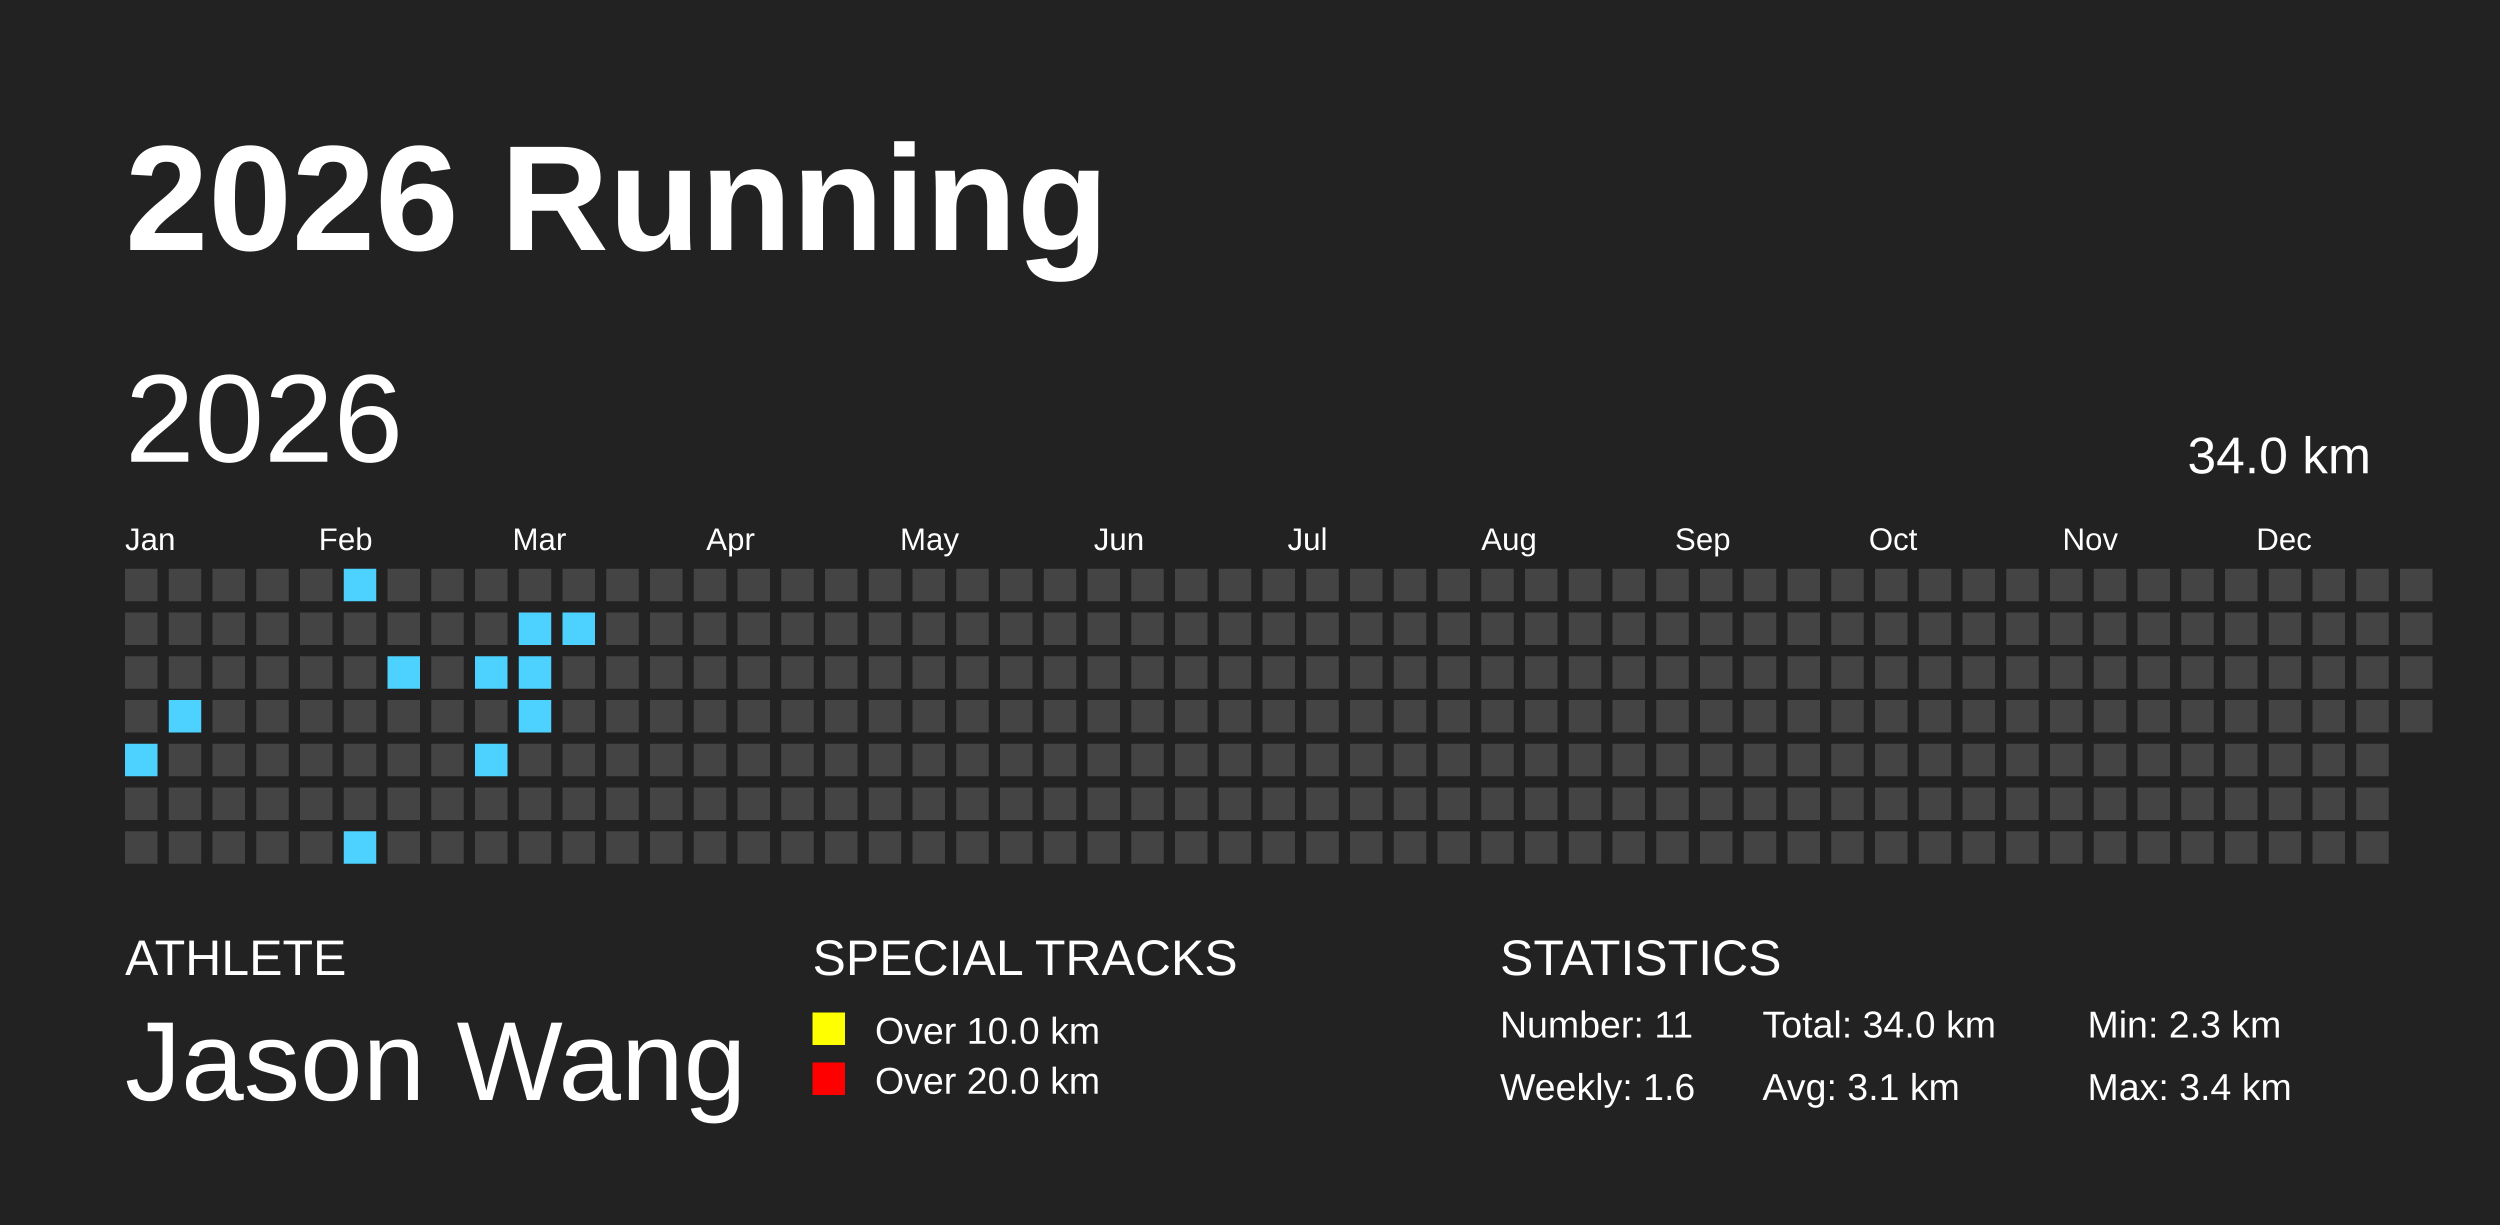
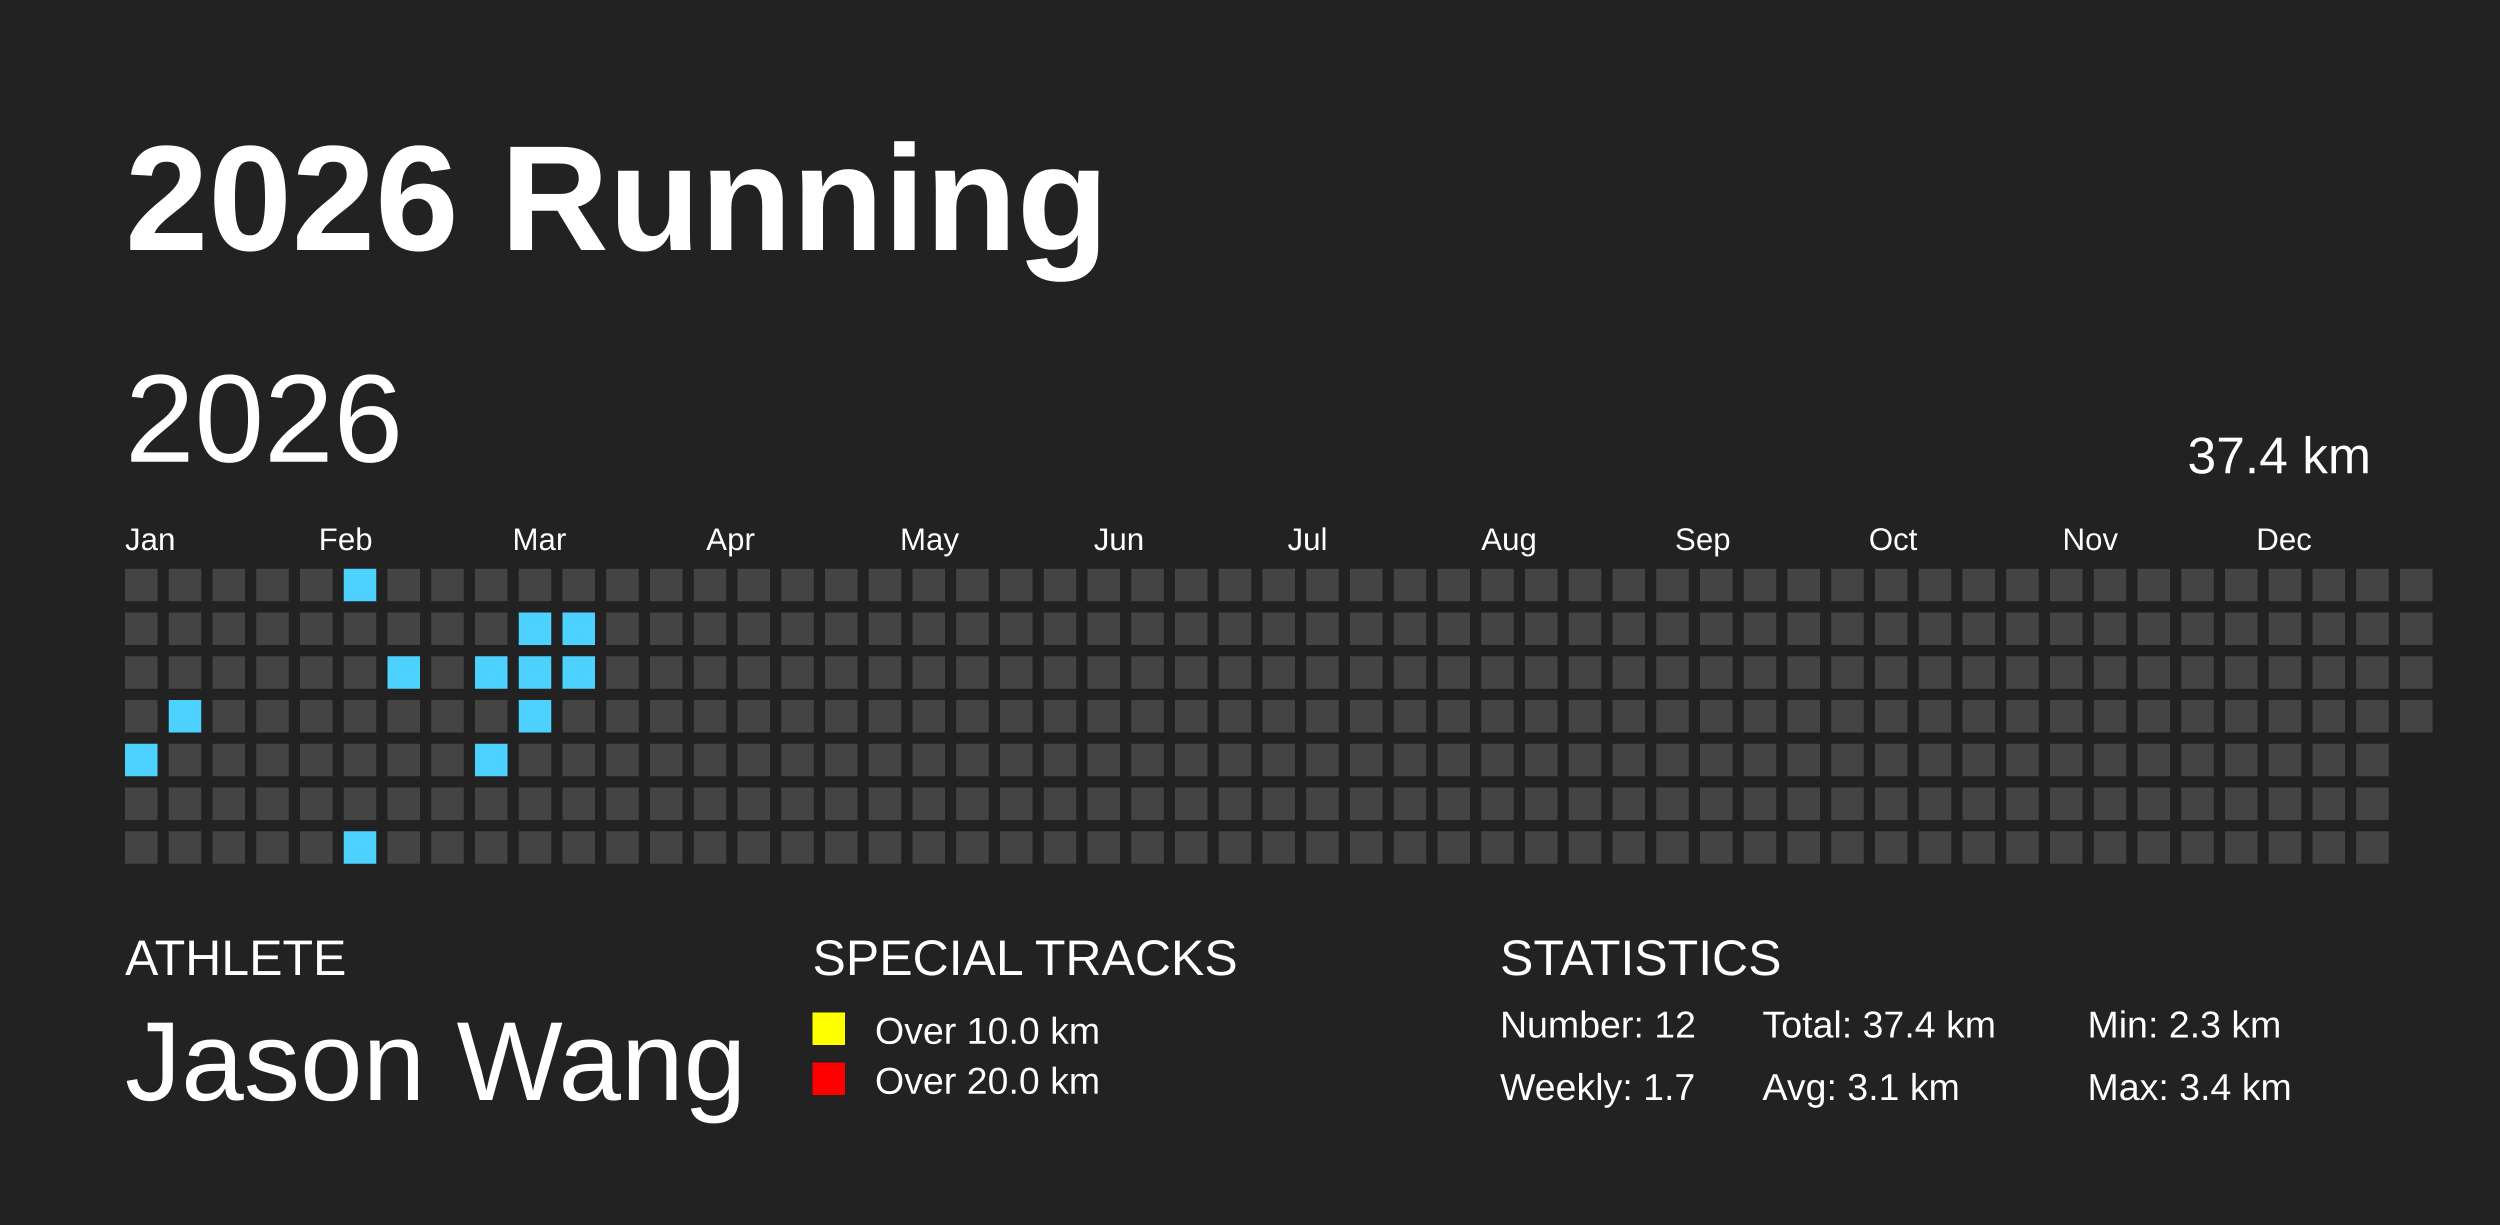
<svg xmlns="http://www.w3.org/2000/svg" baseProfile="full" height="98mm" version="1.1" viewBox="0,0,200,98" width="200mm">
  <defs />
  <rect fill="#222222" height="98" width="200" x="0" y="0" />
  <text fill="#FFFFFF" style="font-size:12px; font-family:Arial; font-weight:bold;" x="10" y="20">2026 Running</text>
  <text fill="#FFFFFF" style="font-size:4px; font-family:Arial" x="10" y="78">ATHLETE</text>
  <text fill="#FFFFFF" style="font-size:9px; font-family:Arial" x="10" y="88">Jason Wang</text>
  <text fill="#FFFFFF" style="font-size:4px; font-family:Arial" x="65" y="78">SPECIAL TRACKS</text>
  <rect fill="yellow" height="2.6" width="2.6" x="65" y="81" />
  <text fill="#FFFFFF" style="font-size:3px; font-family:Arial" x="70" y="83.5">Over 10.0 km</text>
  <rect fill="red" height="2.6" width="2.6" x="65" y="85" />
  <text fill="#FFFFFF" style="font-size:3px; font-family:Arial" x="70" y="87.5">Over 20.0 km</text>
  <text fill="#FFFFFF" style="font-size:4px; font-family:Arial" x="120" y="78">STATISTICS</text>
-   <text fill="#FFFFFF" style="font-size:3px; font-family:Arial" x="120" y="83">Number: 11</text>
-   <text fill="#FFFFFF" style="font-size:3px; font-family:Arial" x="120" y="88">Weekly: 1.6</text>
-   <text fill="#FFFFFF" style="font-size:3px; font-family:Arial" x="141" y="83">Total: 34.0 km</text>
+   <text fill="#FFFFFF" style="font-size:3px; font-family:Arial" x="120" y="83">Number: 12</text>
+   <text fill="#FFFFFF" style="font-size:3px; font-family:Arial" x="120" y="88">Weekly: 1.7</text>
+   <text fill="#FFFFFF" style="font-size:3px; font-family:Arial" x="141" y="83">Total: 37.4 km</text>
  <text fill="#FFFFFF" style="font-size:3px; font-family:Arial" x="141" y="88">Avg: 3.1 km</text>
  <text fill="#FFFFFF" style="font-size:3px; font-family:Arial" x="167" y="83">Min: 2.3 km</text>
  <text fill="#FFFFFF" style="font-size:3px; font-family:Arial" x="167" y="88">Max: 3.4 km</text>
  <text dominant-baseline="hanging" fill="#FFFFFF" style="font-size:10.0px; font-family:Arial;" x="10" y="30">2026</text>
-   <text dominant-baseline="hanging" fill="#FFFFFF" style="font-size:4.125px; font-family:Arial;" x="175" y="35">34.0 km</text>
+   <text dominant-baseline="hanging" fill="#FFFFFF" style="font-size:4.125px; font-family:Arial;" x="175" y="35">37.4 km</text>
  <text fill="#FFFFFF" style="font-size:2.5px; font-family:Arial" x="10.0" y="44">Jan</text>
  <text fill="#FFFFFF" style="font-size:2.5px; font-family:Arial" x="25.5" y="44">Feb</text>
  <text fill="#FFFFFF" style="font-size:2.5px; font-family:Arial" x="41.0" y="44">Mar</text>
  <text fill="#FFFFFF" style="font-size:2.5px; font-family:Arial" x="56.5" y="44">Apr</text>
  <text fill="#FFFFFF" style="font-size:2.5px; font-family:Arial" x="72.0" y="44">May</text>
  <text fill="#FFFFFF" style="font-size:2.5px; font-family:Arial" x="87.5" y="44">Jun</text>
  <text fill="#FFFFFF" style="font-size:2.5px; font-family:Arial" x="103.0" y="44">Jul</text>
  <text fill="#FFFFFF" style="font-size:2.5px; font-family:Arial" x="118.5" y="44">Aug</text>
  <text fill="#FFFFFF" style="font-size:2.5px; font-family:Arial" x="134.0" y="44">Sep</text>
  <text fill="#FFFFFF" style="font-size:2.5px; font-family:Arial" x="149.5" y="44">Oct</text>
  <text fill="#FFFFFF" style="font-size:2.5px; font-family:Arial" x="165.0" y="44">Nov</text>
  <text fill="#FFFFFF" style="font-size:2.5px; font-family:Arial" x="180.5" y="44">Dec</text>
  <rect fill="#444444" height="2.6" width="2.6" x="10.0" y="45.5" />
  <rect fill="#444444" height="2.6" width="2.6" x="10.0" y="49.0" />
  <rect fill="#444444" height="2.6" width="2.6" x="10.0" y="52.5" />
  <rect fill="#444444" height="2.6" width="2.6" x="10.0" y="56.0" />
  <rect fill="#4DD2FF" height="2.6" width="2.6" x="10.0" y="59.5" />
  <rect fill="#444444" height="2.6" width="2.6" x="10.0" y="63.0" />
  <rect fill="#444444" height="2.6" width="2.6" x="10.0" y="66.5" />
  <rect fill="#444444" height="2.6" width="2.6" x="13.5" y="45.5" />
  <rect fill="#444444" height="2.6" width="2.6" x="13.5" y="49.0" />
  <rect fill="#444444" height="2.6" width="2.6" x="13.5" y="52.5" />
  <rect fill="#4DD2FF" height="2.6" width="2.6" x="13.5" y="56.0" />
  <rect fill="#444444" height="2.6" width="2.6" x="13.5" y="59.5" />
  <rect fill="#444444" height="2.6" width="2.6" x="13.5" y="63.0" />
  <rect fill="#444444" height="2.6" width="2.6" x="13.5" y="66.5" />
  <rect fill="#444444" height="2.6" width="2.6" x="17.0" y="45.5" />
  <rect fill="#444444" height="2.6" width="2.6" x="17.0" y="49.0" />
  <rect fill="#444444" height="2.6" width="2.6" x="17.0" y="52.5" />
  <rect fill="#444444" height="2.6" width="2.6" x="17.0" y="56.0" />
  <rect fill="#444444" height="2.6" width="2.6" x="17.0" y="59.5" />
  <rect fill="#444444" height="2.6" width="2.6" x="17.0" y="63.0" />
  <rect fill="#444444" height="2.6" width="2.6" x="17.0" y="66.5" />
  <rect fill="#444444" height="2.6" width="2.6" x="20.5" y="45.5" />
  <rect fill="#444444" height="2.6" width="2.6" x="20.5" y="49.0" />
  <rect fill="#444444" height="2.6" width="2.6" x="20.5" y="52.5" />
  <rect fill="#444444" height="2.6" width="2.6" x="20.5" y="56.0" />
  <rect fill="#444444" height="2.6" width="2.6" x="20.5" y="59.5" />
  <rect fill="#444444" height="2.6" width="2.6" x="20.5" y="63.0" />
  <rect fill="#444444" height="2.6" width="2.6" x="20.5" y="66.5" />
  <rect fill="#444444" height="2.6" width="2.6" x="24.0" y="45.5" />
  <rect fill="#444444" height="2.6" width="2.6" x="24.0" y="49.0" />
  <rect fill="#444444" height="2.6" width="2.6" x="24.0" y="52.5" />
  <rect fill="#444444" height="2.6" width="2.6" x="24.0" y="56.0" />
  <rect fill="#444444" height="2.6" width="2.6" x="24.0" y="59.5" />
  <rect fill="#444444" height="2.6" width="2.6" x="24.0" y="63.0" />
  <rect fill="#444444" height="2.6" width="2.6" x="24.0" y="66.5" />
  <rect fill="#4DD2FF" height="2.6" width="2.6" x="27.5" y="45.5" />
  <rect fill="#444444" height="2.6" width="2.6" x="27.5" y="49.0" />
  <rect fill="#444444" height="2.6" width="2.6" x="27.5" y="52.5" />
  <rect fill="#444444" height="2.6" width="2.6" x="27.5" y="56.0" />
  <rect fill="#444444" height="2.6" width="2.6" x="27.5" y="59.5" />
  <rect fill="#444444" height="2.6" width="2.6" x="27.5" y="63.0" />
  <rect fill="#4DD2FF" height="2.6" width="2.6" x="27.5" y="66.5" />
  <rect fill="#444444" height="2.6" width="2.6" x="31.0" y="45.5" />
  <rect fill="#444444" height="2.6" width="2.6" x="31.0" y="49.0" />
  <rect fill="#4DD2FF" height="2.6" width="2.6" x="31.0" y="52.5" />
  <rect fill="#444444" height="2.6" width="2.6" x="31.0" y="56.0" />
  <rect fill="#444444" height="2.6" width="2.6" x="31.0" y="59.5" />
  <rect fill="#444444" height="2.6" width="2.6" x="31.0" y="63.0" />
  <rect fill="#444444" height="2.6" width="2.6" x="31.0" y="66.5" />
  <rect fill="#444444" height="2.6" width="2.6" x="34.5" y="45.5" />
  <rect fill="#444444" height="2.6" width="2.6" x="34.5" y="49.0" />
  <rect fill="#444444" height="2.6" width="2.6" x="34.5" y="52.5" />
  <rect fill="#444444" height="2.6" width="2.6" x="34.5" y="56.0" />
  <rect fill="#444444" height="2.6" width="2.6" x="34.5" y="59.5" />
  <rect fill="#444444" height="2.6" width="2.6" x="34.5" y="63.0" />
  <rect fill="#444444" height="2.6" width="2.6" x="34.5" y="66.5" />
  <rect fill="#444444" height="2.6" width="2.6" x="38.0" y="45.5" />
  <rect fill="#444444" height="2.6" width="2.6" x="38.0" y="49.0" />
  <rect fill="#4DD2FF" height="2.6" width="2.6" x="38.0" y="52.5" />
  <rect fill="#444444" height="2.6" width="2.6" x="38.0" y="56.0" />
  <rect fill="#4DD2FF" height="2.6" width="2.6" x="38.0" y="59.5" />
  <rect fill="#444444" height="2.6" width="2.6" x="38.0" y="63.0" />
  <rect fill="#444444" height="2.6" width="2.6" x="38.0" y="66.5" />
  <rect fill="#444444" height="2.6" width="2.6" x="41.5" y="45.5" />
  <rect fill="#4DD2FF" height="2.6" width="2.6" x="41.5" y="49.0" />
  <rect fill="#4DD2FF" height="2.6" width="2.6" x="41.5" y="52.5" />
  <rect fill="#4DD2FF" height="2.6" width="2.6" x="41.5" y="56.0" />
  <rect fill="#444444" height="2.6" width="2.6" x="41.5" y="59.5" />
  <rect fill="#444444" height="2.6" width="2.6" x="41.5" y="63.0" />
  <rect fill="#444444" height="2.6" width="2.6" x="41.5" y="66.5" />
  <rect fill="#444444" height="2.6" width="2.6" x="45.0" y="45.5" />
  <rect fill="#4DD2FF" height="2.6" width="2.6" x="45.0" y="49.0" />
-   <rect fill="#444444" height="2.6" width="2.6" x="45.0" y="52.5" />
+   <rect fill="#4DD2FF" height="2.6" width="2.6" x="45.0" y="52.5" />
  <rect fill="#444444" height="2.6" width="2.6" x="45.0" y="56.0" />
  <rect fill="#444444" height="2.6" width="2.6" x="45.0" y="59.5" />
  <rect fill="#444444" height="2.6" width="2.6" x="45.0" y="63.0" />
  <rect fill="#444444" height="2.6" width="2.6" x="45.0" y="66.5" />
  <rect fill="#444444" height="2.6" width="2.6" x="48.5" y="45.5" />
  <rect fill="#444444" height="2.6" width="2.6" x="48.5" y="49.0" />
  <rect fill="#444444" height="2.6" width="2.6" x="48.5" y="52.5" />
  <rect fill="#444444" height="2.6" width="2.6" x="48.5" y="56.0" />
  <rect fill="#444444" height="2.6" width="2.6" x="48.5" y="59.5" />
  <rect fill="#444444" height="2.6" width="2.6" x="48.5" y="63.0" />
  <rect fill="#444444" height="2.6" width="2.6" x="48.5" y="66.5" />
  <rect fill="#444444" height="2.6" width="2.6" x="52.0" y="45.5" />
  <rect fill="#444444" height="2.6" width="2.6" x="52.0" y="49.0" />
  <rect fill="#444444" height="2.6" width="2.6" x="52.0" y="52.5" />
  <rect fill="#444444" height="2.6" width="2.6" x="52.0" y="56.0" />
  <rect fill="#444444" height="2.6" width="2.6" x="52.0" y="59.5" />
  <rect fill="#444444" height="2.6" width="2.6" x="52.0" y="63.0" />
  <rect fill="#444444" height="2.6" width="2.6" x="52.0" y="66.5" />
  <rect fill="#444444" height="2.6" width="2.6" x="55.5" y="45.5" />
  <rect fill="#444444" height="2.6" width="2.6" x="55.5" y="49.0" />
  <rect fill="#444444" height="2.6" width="2.6" x="55.5" y="52.5" />
  <rect fill="#444444" height="2.6" width="2.6" x="55.5" y="56.0" />
  <rect fill="#444444" height="2.6" width="2.6" x="55.5" y="59.5" />
  <rect fill="#444444" height="2.6" width="2.6" x="55.5" y="63.0" />
  <rect fill="#444444" height="2.6" width="2.6" x="55.5" y="66.5" />
  <rect fill="#444444" height="2.6" width="2.6" x="59.0" y="45.5" />
  <rect fill="#444444" height="2.6" width="2.6" x="59.0" y="49.0" />
  <rect fill="#444444" height="2.6" width="2.6" x="59.0" y="52.5" />
  <rect fill="#444444" height="2.6" width="2.6" x="59.0" y="56.0" />
  <rect fill="#444444" height="2.6" width="2.6" x="59.0" y="59.5" />
  <rect fill="#444444" height="2.6" width="2.6" x="59.0" y="63.0" />
  <rect fill="#444444" height="2.6" width="2.6" x="59.0" y="66.5" />
  <rect fill="#444444" height="2.6" width="2.6" x="62.5" y="45.5" />
  <rect fill="#444444" height="2.6" width="2.6" x="62.5" y="49.0" />
  <rect fill="#444444" height="2.6" width="2.6" x="62.5" y="52.5" />
  <rect fill="#444444" height="2.6" width="2.6" x="62.5" y="56.0" />
  <rect fill="#444444" height="2.6" width="2.6" x="62.5" y="59.5" />
  <rect fill="#444444" height="2.6" width="2.6" x="62.5" y="63.0" />
  <rect fill="#444444" height="2.6" width="2.6" x="62.5" y="66.5" />
  <rect fill="#444444" height="2.6" width="2.6" x="66.0" y="45.5" />
  <rect fill="#444444" height="2.6" width="2.6" x="66.0" y="49.0" />
  <rect fill="#444444" height="2.6" width="2.6" x="66.0" y="52.5" />
  <rect fill="#444444" height="2.6" width="2.6" x="66.0" y="56.0" />
  <rect fill="#444444" height="2.6" width="2.6" x="66.0" y="59.5" />
  <rect fill="#444444" height="2.6" width="2.6" x="66.0" y="63.0" />
  <rect fill="#444444" height="2.6" width="2.6" x="66.0" y="66.5" />
  <rect fill="#444444" height="2.6" width="2.6" x="69.5" y="45.5" />
  <rect fill="#444444" height="2.6" width="2.6" x="69.5" y="49.0" />
  <rect fill="#444444" height="2.6" width="2.6" x="69.5" y="52.5" />
  <rect fill="#444444" height="2.6" width="2.6" x="69.5" y="56.0" />
  <rect fill="#444444" height="2.6" width="2.6" x="69.5" y="59.5" />
  <rect fill="#444444" height="2.6" width="2.6" x="69.5" y="63.0" />
  <rect fill="#444444" height="2.6" width="2.6" x="69.5" y="66.5" />
  <rect fill="#444444" height="2.6" width="2.6" x="73.0" y="45.5" />
  <rect fill="#444444" height="2.6" width="2.6" x="73.0" y="49.0" />
  <rect fill="#444444" height="2.6" width="2.6" x="73.0" y="52.5" />
  <rect fill="#444444" height="2.6" width="2.6" x="73.0" y="56.0" />
  <rect fill="#444444" height="2.6" width="2.6" x="73.0" y="59.5" />
  <rect fill="#444444" height="2.6" width="2.6" x="73.0" y="63.0" />
  <rect fill="#444444" height="2.6" width="2.6" x="73.0" y="66.5" />
  <rect fill="#444444" height="2.6" width="2.6" x="76.5" y="45.5" />
  <rect fill="#444444" height="2.6" width="2.6" x="76.5" y="49.0" />
  <rect fill="#444444" height="2.6" width="2.6" x="76.5" y="52.5" />
  <rect fill="#444444" height="2.6" width="2.6" x="76.5" y="56.0" />
  <rect fill="#444444" height="2.6" width="2.6" x="76.5" y="59.5" />
  <rect fill="#444444" height="2.6" width="2.6" x="76.5" y="63.0" />
  <rect fill="#444444" height="2.6" width="2.6" x="76.5" y="66.5" />
  <rect fill="#444444" height="2.6" width="2.6" x="80.0" y="45.5" />
  <rect fill="#444444" height="2.6" width="2.6" x="80.0" y="49.0" />
  <rect fill="#444444" height="2.6" width="2.6" x="80.0" y="52.5" />
  <rect fill="#444444" height="2.6" width="2.6" x="80.0" y="56.0" />
  <rect fill="#444444" height="2.6" width="2.6" x="80.0" y="59.5" />
  <rect fill="#444444" height="2.6" width="2.6" x="80.0" y="63.0" />
  <rect fill="#444444" height="2.6" width="2.6" x="80.0" y="66.5" />
  <rect fill="#444444" height="2.6" width="2.6" x="83.5" y="45.5" />
  <rect fill="#444444" height="2.6" width="2.6" x="83.5" y="49.0" />
  <rect fill="#444444" height="2.6" width="2.6" x="83.5" y="52.5" />
  <rect fill="#444444" height="2.6" width="2.6" x="83.5" y="56.0" />
  <rect fill="#444444" height="2.6" width="2.6" x="83.5" y="59.5" />
  <rect fill="#444444" height="2.6" width="2.6" x="83.5" y="63.0" />
  <rect fill="#444444" height="2.6" width="2.6" x="83.5" y="66.5" />
  <rect fill="#444444" height="2.6" width="2.6" x="87.0" y="45.5" />
  <rect fill="#444444" height="2.6" width="2.6" x="87.0" y="49.0" />
  <rect fill="#444444" height="2.6" width="2.6" x="87.0" y="52.5" />
  <rect fill="#444444" height="2.6" width="2.6" x="87.0" y="56.0" />
  <rect fill="#444444" height="2.6" width="2.6" x="87.0" y="59.5" />
  <rect fill="#444444" height="2.6" width="2.6" x="87.0" y="63.0" />
  <rect fill="#444444" height="2.6" width="2.6" x="87.0" y="66.5" />
  <rect fill="#444444" height="2.6" width="2.6" x="90.5" y="45.5" />
  <rect fill="#444444" height="2.6" width="2.6" x="90.5" y="49.0" />
  <rect fill="#444444" height="2.6" width="2.6" x="90.5" y="52.5" />
  <rect fill="#444444" height="2.6" width="2.6" x="90.5" y="56.0" />
  <rect fill="#444444" height="2.6" width="2.6" x="90.5" y="59.5" />
  <rect fill="#444444" height="2.6" width="2.6" x="90.5" y="63.0" />
  <rect fill="#444444" height="2.6" width="2.6" x="90.5" y="66.5" />
  <rect fill="#444444" height="2.6" width="2.6" x="94.0" y="45.5" />
  <rect fill="#444444" height="2.6" width="2.6" x="94.0" y="49.0" />
  <rect fill="#444444" height="2.6" width="2.6" x="94.0" y="52.5" />
  <rect fill="#444444" height="2.6" width="2.6" x="94.0" y="56.0" />
  <rect fill="#444444" height="2.6" width="2.6" x="94.0" y="59.5" />
  <rect fill="#444444" height="2.6" width="2.6" x="94.0" y="63.0" />
  <rect fill="#444444" height="2.6" width="2.6" x="94.0" y="66.5" />
  <rect fill="#444444" height="2.6" width="2.6" x="97.5" y="45.5" />
  <rect fill="#444444" height="2.6" width="2.6" x="97.5" y="49.0" />
  <rect fill="#444444" height="2.6" width="2.6" x="97.5" y="52.5" />
  <rect fill="#444444" height="2.6" width="2.6" x="97.5" y="56.0" />
  <rect fill="#444444" height="2.6" width="2.6" x="97.5" y="59.5" />
  <rect fill="#444444" height="2.6" width="2.6" x="97.5" y="63.0" />
  <rect fill="#444444" height="2.6" width="2.6" x="97.5" y="66.5" />
  <rect fill="#444444" height="2.6" width="2.6" x="101.0" y="45.5" />
  <rect fill="#444444" height="2.6" width="2.6" x="101.0" y="49.0" />
  <rect fill="#444444" height="2.6" width="2.6" x="101.0" y="52.5" />
  <rect fill="#444444" height="2.6" width="2.6" x="101.0" y="56.0" />
  <rect fill="#444444" height="2.6" width="2.6" x="101.0" y="59.5" />
  <rect fill="#444444" height="2.6" width="2.6" x="101.0" y="63.0" />
  <rect fill="#444444" height="2.6" width="2.6" x="101.0" y="66.5" />
  <rect fill="#444444" height="2.6" width="2.6" x="104.5" y="45.5" />
  <rect fill="#444444" height="2.6" width="2.6" x="104.5" y="49.0" />
  <rect fill="#444444" height="2.6" width="2.6" x="104.5" y="52.5" />
  <rect fill="#444444" height="2.6" width="2.6" x="104.5" y="56.0" />
  <rect fill="#444444" height="2.6" width="2.6" x="104.5" y="59.5" />
  <rect fill="#444444" height="2.6" width="2.6" x="104.5" y="63.0" />
  <rect fill="#444444" height="2.6" width="2.6" x="104.5" y="66.5" />
  <rect fill="#444444" height="2.6" width="2.6" x="108.0" y="45.5" />
  <rect fill="#444444" height="2.6" width="2.6" x="108.0" y="49.0" />
  <rect fill="#444444" height="2.6" width="2.6" x="108.0" y="52.5" />
  <rect fill="#444444" height="2.6" width="2.6" x="108.0" y="56.0" />
  <rect fill="#444444" height="2.6" width="2.6" x="108.0" y="59.5" />
  <rect fill="#444444" height="2.6" width="2.6" x="108.0" y="63.0" />
  <rect fill="#444444" height="2.6" width="2.6" x="108.0" y="66.5" />
  <rect fill="#444444" height="2.6" width="2.6" x="111.5" y="45.5" />
  <rect fill="#444444" height="2.6" width="2.6" x="111.5" y="49.0" />
  <rect fill="#444444" height="2.6" width="2.6" x="111.5" y="52.5" />
  <rect fill="#444444" height="2.6" width="2.6" x="111.5" y="56.0" />
  <rect fill="#444444" height="2.6" width="2.6" x="111.5" y="59.5" />
  <rect fill="#444444" height="2.6" width="2.6" x="111.5" y="63.0" />
  <rect fill="#444444" height="2.6" width="2.6" x="111.5" y="66.5" />
  <rect fill="#444444" height="2.6" width="2.6" x="115.0" y="45.5" />
  <rect fill="#444444" height="2.6" width="2.6" x="115.0" y="49.0" />
  <rect fill="#444444" height="2.6" width="2.6" x="115.0" y="52.5" />
  <rect fill="#444444" height="2.6" width="2.6" x="115.0" y="56.0" />
  <rect fill="#444444" height="2.6" width="2.6" x="115.0" y="59.5" />
  <rect fill="#444444" height="2.6" width="2.6" x="115.0" y="63.0" />
  <rect fill="#444444" height="2.6" width="2.6" x="115.0" y="66.5" />
  <rect fill="#444444" height="2.6" width="2.6" x="118.5" y="45.5" />
  <rect fill="#444444" height="2.6" width="2.6" x="118.5" y="49.0" />
  <rect fill="#444444" height="2.6" width="2.6" x="118.5" y="52.5" />
  <rect fill="#444444" height="2.6" width="2.6" x="118.5" y="56.0" />
  <rect fill="#444444" height="2.6" width="2.6" x="118.5" y="59.5" />
  <rect fill="#444444" height="2.6" width="2.6" x="118.5" y="63.0" />
  <rect fill="#444444" height="2.6" width="2.6" x="118.5" y="66.5" />
  <rect fill="#444444" height="2.6" width="2.6" x="122.0" y="45.5" />
  <rect fill="#444444" height="2.6" width="2.6" x="122.0" y="49.0" />
  <rect fill="#444444" height="2.6" width="2.6" x="122.0" y="52.5" />
  <rect fill="#444444" height="2.6" width="2.6" x="122.0" y="56.0" />
  <rect fill="#444444" height="2.6" width="2.6" x="122.0" y="59.5" />
  <rect fill="#444444" height="2.6" width="2.6" x="122.0" y="63.0" />
  <rect fill="#444444" height="2.6" width="2.6" x="122.0" y="66.5" />
  <rect fill="#444444" height="2.6" width="2.6" x="125.5" y="45.5" />
  <rect fill="#444444" height="2.6" width="2.6" x="125.5" y="49.0" />
  <rect fill="#444444" height="2.6" width="2.6" x="125.5" y="52.5" />
  <rect fill="#444444" height="2.6" width="2.6" x="125.5" y="56.0" />
  <rect fill="#444444" height="2.6" width="2.6" x="125.5" y="59.5" />
  <rect fill="#444444" height="2.6" width="2.6" x="125.5" y="63.0" />
  <rect fill="#444444" height="2.6" width="2.6" x="125.5" y="66.5" />
  <rect fill="#444444" height="2.6" width="2.6" x="129.0" y="45.5" />
  <rect fill="#444444" height="2.6" width="2.6" x="129.0" y="49.0" />
  <rect fill="#444444" height="2.6" width="2.6" x="129.0" y="52.5" />
  <rect fill="#444444" height="2.6" width="2.6" x="129.0" y="56.0" />
  <rect fill="#444444" height="2.6" width="2.6" x="129.0" y="59.5" />
  <rect fill="#444444" height="2.6" width="2.6" x="129.0" y="63.0" />
  <rect fill="#444444" height="2.6" width="2.6" x="129.0" y="66.5" />
  <rect fill="#444444" height="2.6" width="2.6" x="132.5" y="45.5" />
  <rect fill="#444444" height="2.6" width="2.6" x="132.5" y="49.0" />
  <rect fill="#444444" height="2.6" width="2.6" x="132.5" y="52.5" />
  <rect fill="#444444" height="2.6" width="2.6" x="132.5" y="56.0" />
  <rect fill="#444444" height="2.6" width="2.6" x="132.5" y="59.5" />
  <rect fill="#444444" height="2.6" width="2.6" x="132.5" y="63.0" />
  <rect fill="#444444" height="2.6" width="2.6" x="132.5" y="66.5" />
  <rect fill="#444444" height="2.6" width="2.6" x="136.0" y="45.5" />
  <rect fill="#444444" height="2.6" width="2.6" x="136.0" y="49.0" />
  <rect fill="#444444" height="2.6" width="2.6" x="136.0" y="52.5" />
  <rect fill="#444444" height="2.6" width="2.6" x="136.0" y="56.0" />
  <rect fill="#444444" height="2.6" width="2.6" x="136.0" y="59.5" />
  <rect fill="#444444" height="2.6" width="2.6" x="136.0" y="63.0" />
  <rect fill="#444444" height="2.6" width="2.6" x="136.0" y="66.5" />
  <rect fill="#444444" height="2.6" width="2.6" x="139.5" y="45.5" />
  <rect fill="#444444" height="2.6" width="2.6" x="139.5" y="49.0" />
  <rect fill="#444444" height="2.6" width="2.6" x="139.5" y="52.5" />
  <rect fill="#444444" height="2.6" width="2.6" x="139.5" y="56.0" />
  <rect fill="#444444" height="2.6" width="2.6" x="139.5" y="59.5" />
  <rect fill="#444444" height="2.6" width="2.6" x="139.5" y="63.0" />
  <rect fill="#444444" height="2.6" width="2.6" x="139.5" y="66.5" />
  <rect fill="#444444" height="2.6" width="2.6" x="143.0" y="45.5" />
  <rect fill="#444444" height="2.6" width="2.6" x="143.0" y="49.0" />
  <rect fill="#444444" height="2.6" width="2.6" x="143.0" y="52.5" />
  <rect fill="#444444" height="2.6" width="2.6" x="143.0" y="56.0" />
  <rect fill="#444444" height="2.6" width="2.6" x="143.0" y="59.5" />
  <rect fill="#444444" height="2.6" width="2.6" x="143.0" y="63.0" />
  <rect fill="#444444" height="2.6" width="2.6" x="143.0" y="66.5" />
  <rect fill="#444444" height="2.6" width="2.6" x="146.5" y="45.5" />
  <rect fill="#444444" height="2.6" width="2.6" x="146.5" y="49.0" />
  <rect fill="#444444" height="2.6" width="2.6" x="146.5" y="52.5" />
  <rect fill="#444444" height="2.6" width="2.6" x="146.5" y="56.0" />
  <rect fill="#444444" height="2.6" width="2.6" x="146.5" y="59.5" />
  <rect fill="#444444" height="2.6" width="2.6" x="146.5" y="63.0" />
  <rect fill="#444444" height="2.6" width="2.6" x="146.5" y="66.5" />
  <rect fill="#444444" height="2.6" width="2.6" x="150.0" y="45.5" />
  <rect fill="#444444" height="2.6" width="2.6" x="150.0" y="49.0" />
  <rect fill="#444444" height="2.6" width="2.6" x="150.0" y="52.5" />
  <rect fill="#444444" height="2.6" width="2.6" x="150.0" y="56.0" />
  <rect fill="#444444" height="2.6" width="2.6" x="150.0" y="59.5" />
  <rect fill="#444444" height="2.6" width="2.6" x="150.0" y="63.0" />
  <rect fill="#444444" height="2.6" width="2.6" x="150.0" y="66.5" />
  <rect fill="#444444" height="2.6" width="2.6" x="153.5" y="45.5" />
  <rect fill="#444444" height="2.6" width="2.6" x="153.5" y="49.0" />
  <rect fill="#444444" height="2.6" width="2.6" x="153.5" y="52.5" />
  <rect fill="#444444" height="2.6" width="2.6" x="153.5" y="56.0" />
  <rect fill="#444444" height="2.6" width="2.6" x="153.5" y="59.5" />
  <rect fill="#444444" height="2.6" width="2.6" x="153.5" y="63.0" />
  <rect fill="#444444" height="2.6" width="2.6" x="153.5" y="66.5" />
  <rect fill="#444444" height="2.6" width="2.6" x="157.0" y="45.5" />
  <rect fill="#444444" height="2.6" width="2.6" x="157.0" y="49.0" />
  <rect fill="#444444" height="2.6" width="2.6" x="157.0" y="52.5" />
  <rect fill="#444444" height="2.6" width="2.6" x="157.0" y="56.0" />
  <rect fill="#444444" height="2.6" width="2.6" x="157.0" y="59.5" />
  <rect fill="#444444" height="2.6" width="2.6" x="157.0" y="63.0" />
  <rect fill="#444444" height="2.6" width="2.6" x="157.0" y="66.5" />
  <rect fill="#444444" height="2.6" width="2.6" x="160.5" y="45.5" />
  <rect fill="#444444" height="2.6" width="2.6" x="160.5" y="49.0" />
  <rect fill="#444444" height="2.6" width="2.6" x="160.5" y="52.5" />
  <rect fill="#444444" height="2.6" width="2.6" x="160.5" y="56.0" />
  <rect fill="#444444" height="2.6" width="2.6" x="160.5" y="59.5" />
  <rect fill="#444444" height="2.6" width="2.6" x="160.5" y="63.0" />
  <rect fill="#444444" height="2.6" width="2.6" x="160.5" y="66.5" />
  <rect fill="#444444" height="2.6" width="2.6" x="164.0" y="45.5" />
  <rect fill="#444444" height="2.6" width="2.6" x="164.0" y="49.0" />
  <rect fill="#444444" height="2.6" width="2.6" x="164.0" y="52.5" />
  <rect fill="#444444" height="2.6" width="2.6" x="164.0" y="56.0" />
  <rect fill="#444444" height="2.6" width="2.6" x="164.0" y="59.5" />
  <rect fill="#444444" height="2.6" width="2.6" x="164.0" y="63.0" />
  <rect fill="#444444" height="2.6" width="2.6" x="164.0" y="66.5" />
  <rect fill="#444444" height="2.6" width="2.6" x="167.5" y="45.5" />
  <rect fill="#444444" height="2.6" width="2.6" x="167.5" y="49.0" />
  <rect fill="#444444" height="2.6" width="2.6" x="167.5" y="52.5" />
  <rect fill="#444444" height="2.6" width="2.6" x="167.5" y="56.0" />
  <rect fill="#444444" height="2.6" width="2.6" x="167.5" y="59.5" />
  <rect fill="#444444" height="2.6" width="2.6" x="167.5" y="63.0" />
  <rect fill="#444444" height="2.6" width="2.6" x="167.5" y="66.5" />
  <rect fill="#444444" height="2.6" width="2.6" x="171.0" y="45.5" />
  <rect fill="#444444" height="2.6" width="2.6" x="171.0" y="49.0" />
  <rect fill="#444444" height="2.6" width="2.6" x="171.0" y="52.5" />
  <rect fill="#444444" height="2.6" width="2.6" x="171.0" y="56.0" />
  <rect fill="#444444" height="2.6" width="2.6" x="171.0" y="59.5" />
  <rect fill="#444444" height="2.6" width="2.6" x="171.0" y="63.0" />
  <rect fill="#444444" height="2.6" width="2.6" x="171.0" y="66.5" />
  <rect fill="#444444" height="2.6" width="2.6" x="174.5" y="45.5" />
  <rect fill="#444444" height="2.6" width="2.6" x="174.5" y="49.0" />
  <rect fill="#444444" height="2.6" width="2.6" x="174.5" y="52.5" />
  <rect fill="#444444" height="2.6" width="2.6" x="174.5" y="56.0" />
  <rect fill="#444444" height="2.6" width="2.6" x="174.5" y="59.5" />
  <rect fill="#444444" height="2.6" width="2.6" x="174.5" y="63.0" />
  <rect fill="#444444" height="2.6" width="2.6" x="174.5" y="66.5" />
  <rect fill="#444444" height="2.6" width="2.6" x="178.0" y="45.5" />
  <rect fill="#444444" height="2.6" width="2.6" x="178.0" y="49.0" />
  <rect fill="#444444" height="2.6" width="2.6" x="178.0" y="52.5" />
  <rect fill="#444444" height="2.6" width="2.6" x="178.0" y="56.0" />
  <rect fill="#444444" height="2.6" width="2.6" x="178.0" y="59.5" />
  <rect fill="#444444" height="2.6" width="2.6" x="178.0" y="63.0" />
  <rect fill="#444444" height="2.6" width="2.6" x="178.0" y="66.5" />
  <rect fill="#444444" height="2.6" width="2.6" x="181.5" y="45.5" />
  <rect fill="#444444" height="2.6" width="2.6" x="181.5" y="49.0" />
  <rect fill="#444444" height="2.6" width="2.6" x="181.5" y="52.5" />
  <rect fill="#444444" height="2.6" width="2.6" x="181.5" y="56.0" />
  <rect fill="#444444" height="2.6" width="2.6" x="181.5" y="59.5" />
  <rect fill="#444444" height="2.6" width="2.6" x="181.5" y="63.0" />
  <rect fill="#444444" height="2.6" width="2.6" x="181.5" y="66.5" />
  <rect fill="#444444" height="2.6" width="2.6" x="185.0" y="45.5" />
  <rect fill="#444444" height="2.6" width="2.6" x="185.0" y="49.0" />
  <rect fill="#444444" height="2.6" width="2.6" x="185.0" y="52.5" />
  <rect fill="#444444" height="2.6" width="2.6" x="185.0" y="56.0" />
  <rect fill="#444444" height="2.6" width="2.6" x="185.0" y="59.5" />
  <rect fill="#444444" height="2.6" width="2.6" x="185.0" y="63.0" />
  <rect fill="#444444" height="2.6" width="2.6" x="185.0" y="66.5" />
  <rect fill="#444444" height="2.6" width="2.6" x="188.5" y="45.5" />
  <rect fill="#444444" height="2.6" width="2.6" x="188.5" y="49.0" />
  <rect fill="#444444" height="2.6" width="2.6" x="188.5" y="52.5" />
  <rect fill="#444444" height="2.6" width="2.6" x="188.5" y="56.0" />
  <rect fill="#444444" height="2.6" width="2.6" x="188.5" y="59.5" />
  <rect fill="#444444" height="2.6" width="2.6" x="188.5" y="63.0" />
  <rect fill="#444444" height="2.6" width="2.6" x="188.5" y="66.5" />
  <rect fill="#444444" height="2.6" width="2.6" x="192.0" y="45.5" />
  <rect fill="#444444" height="2.6" width="2.6" x="192.0" y="49.0" />
  <rect fill="#444444" height="2.6" width="2.6" x="192.0" y="52.5" />
  <rect fill="#444444" height="2.6" width="2.6" x="192.0" y="56.0" />
</svg>
